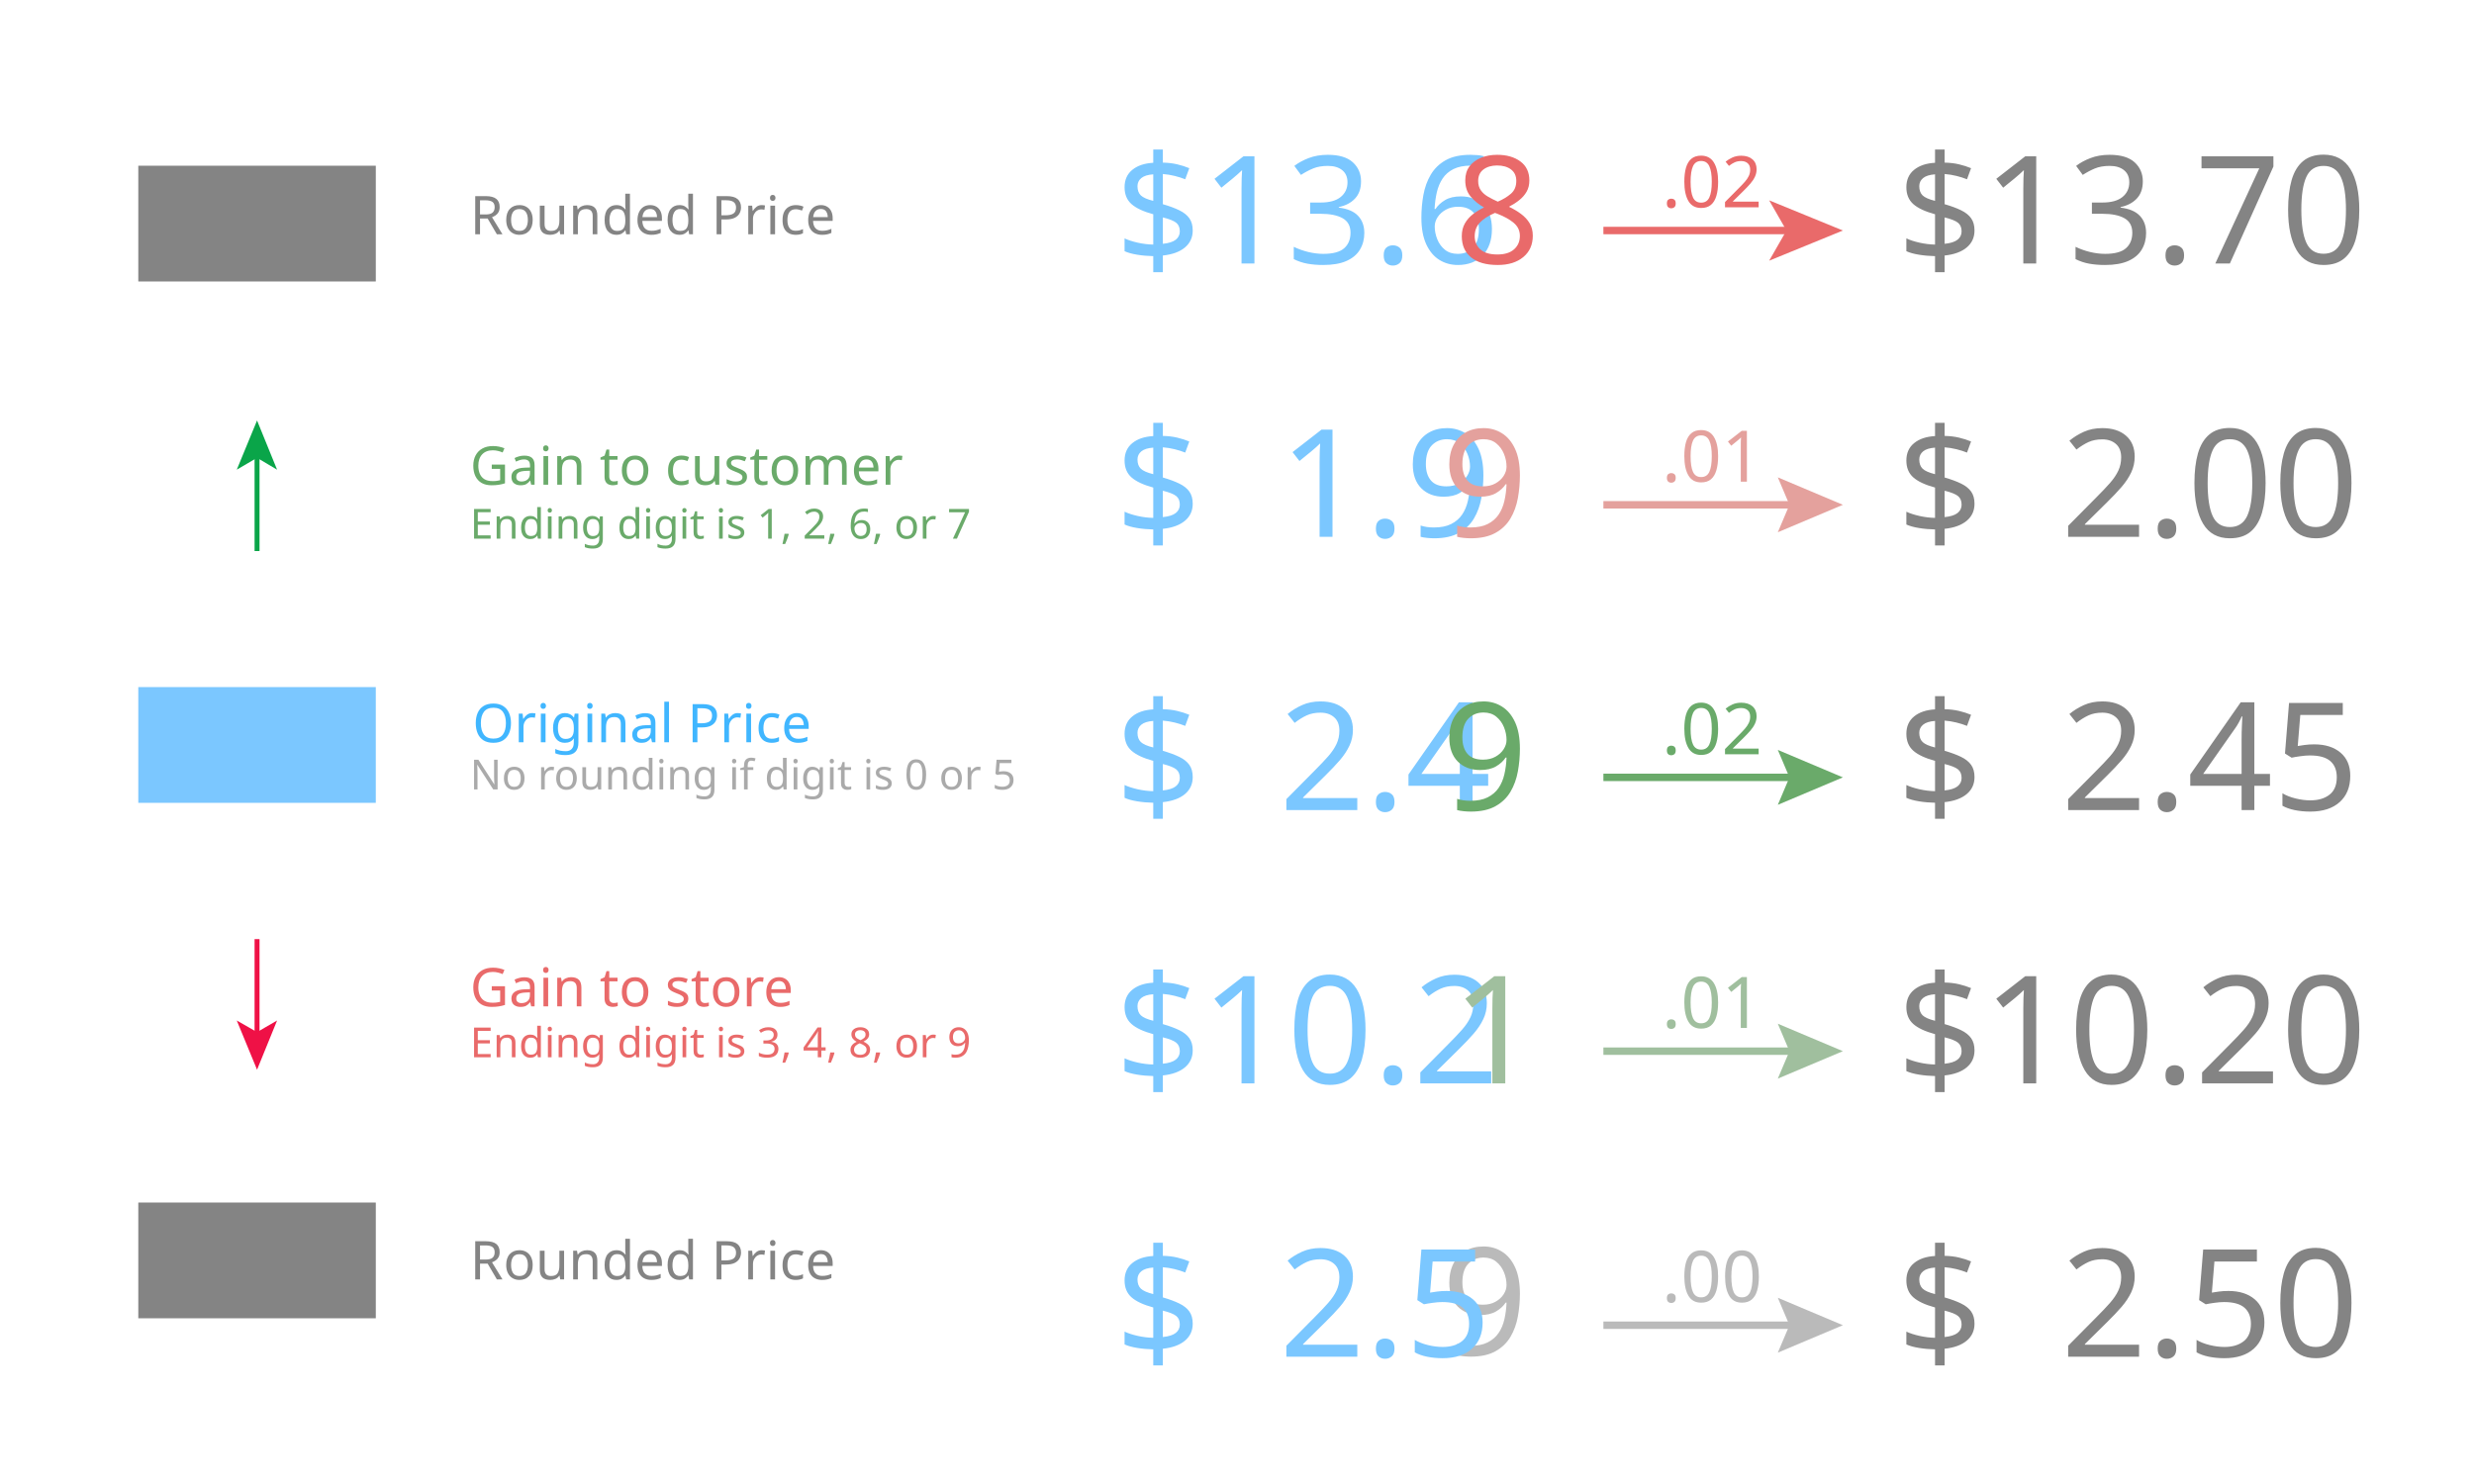
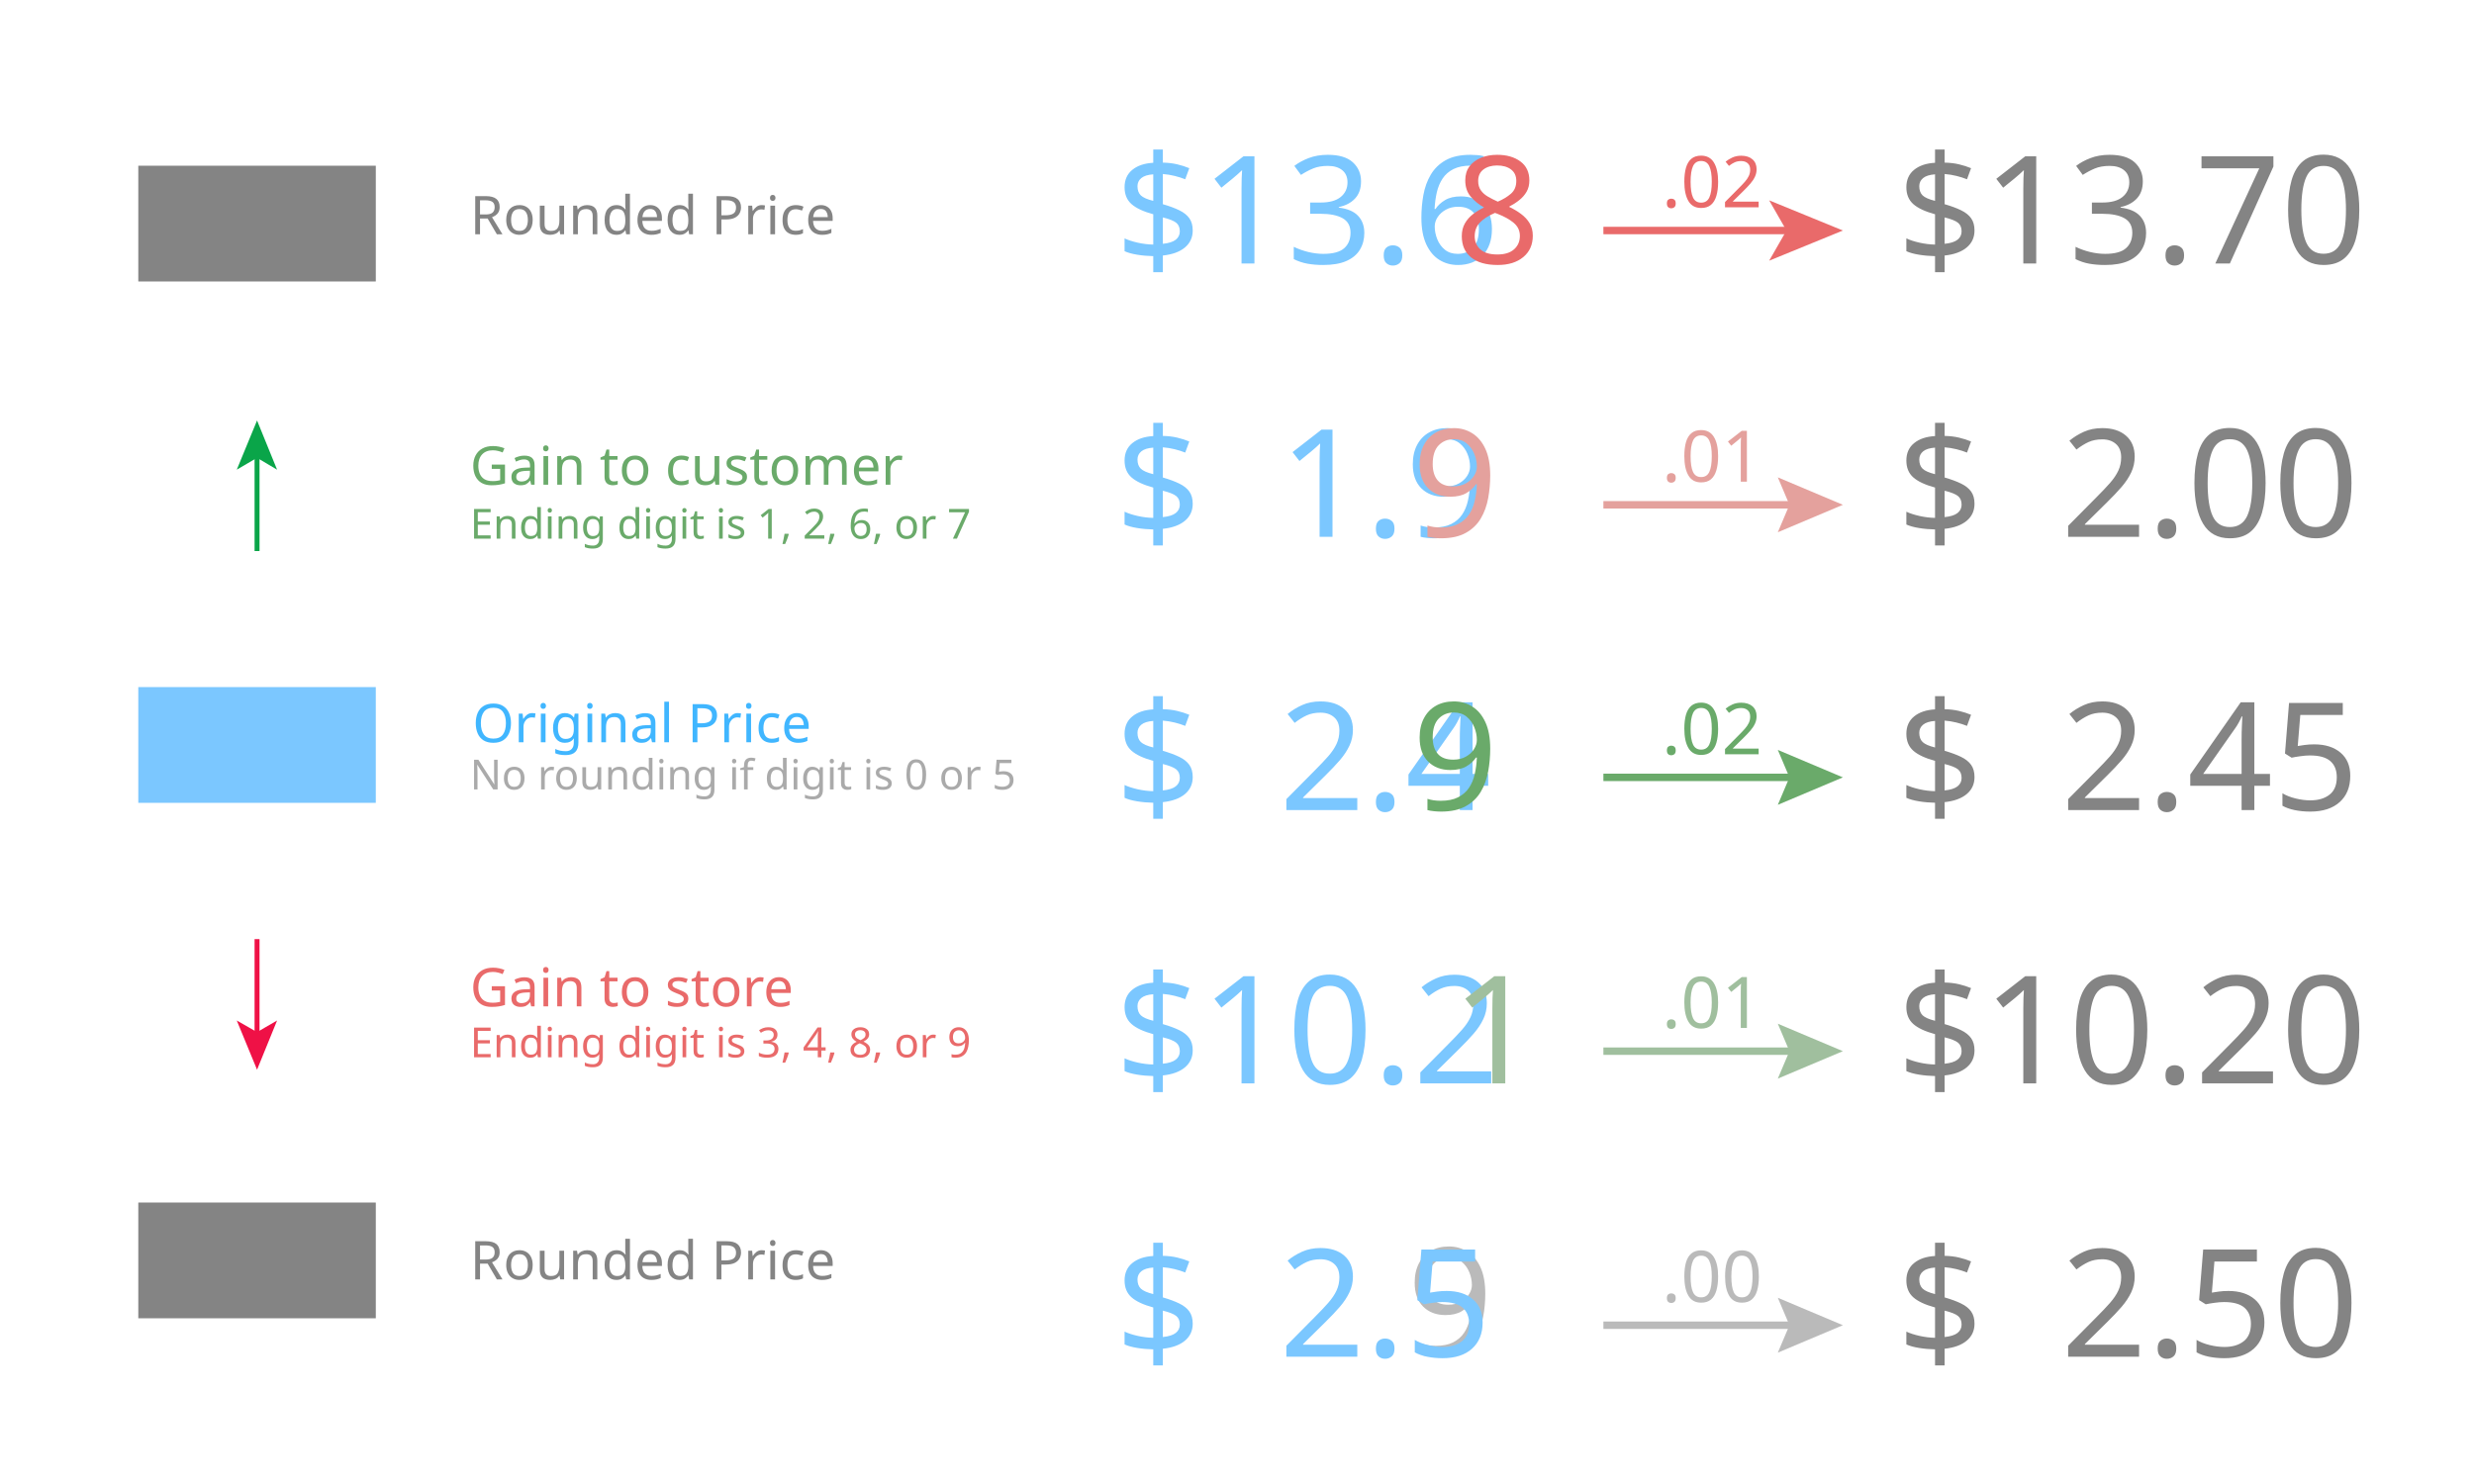
<svg xmlns="http://www.w3.org/2000/svg" version="1.1" id="Layer_1" x="0px" y="0px" viewBox="0 0 1000 600" style="enable-background:new 0 0 1000 600;" xml:space="preserve">
  <style type="text/css">
	.st0{fill:#7BC7FF;}
	.st1{font-family:'MyriadPro-Regular';}
	.st2{font-size:60.683px;}
	.st3{fill:#E96A6A;}
	.st4{fill:#848484;}
	.st5{fill:none;stroke:#E96A6A;stroke-width:3;stroke-miterlimit:10;}
	.st6{font-size:28.8px;}
	.st7{fill:none;stroke:#6AAA6A;stroke-width:3;stroke-miterlimit:10;}
	.st8{fill:#6AAA6A;}
	.st9{fill:#A0BF9E;}
	.st10{fill:none;stroke:#A0BF9E;stroke-width:3;stroke-miterlimit:10;}
	.st11{fill:#E4A19D;}
	.st12{fill:#BABABA;}
	.st13{fill:none;}
	.st14{fill:none;stroke:#E4A19D;stroke-width:3;stroke-miterlimit:10;}
	.st15{fill:none;stroke:#BABABA;stroke-width:3;stroke-miterlimit:10;}
	.st16{fill:#40B6FF;}
	.st17{font-size:21.6px;}
	.st18{fill:none;stroke:#0AA549;stroke-width:2;stroke-miterlimit:10;}
	.st19{fill:#0AA549;}
	.st20{font-size:16.8px;}
	.st21{fill:#AAAAAA;}
	.st22{fill:none;stroke:#EF1146;stroke-width:2;stroke-miterlimit:10;}
	.st23{fill:#EF1146;}
</style>
  <g>
    <text transform="matrix(1 0 0 1 450.791 106.5288)" class="st0 st1 st2">$13.6</text>
    <text transform="matrix(1 0 0 1 587.891 106.5288)" class="st3 st1 st2">8</text>
    <text transform="matrix(1 0 0 1 766.791 106.5288)" class="st4 st1 st2">$13.70</text>
    <g>
      <g>
        <g>
          <line class="st5" x1="648.1" y1="93.2" x2="723.7" y2="93.2" />
          <g>
            <polygon class="st3" points="744.9,93.2 715.1,105.4 722.1,93.2 715.1,81      " />
          </g>
        </g>
      </g>
      <text transform="matrix(1 0 0 1 671.6895 83.8052)" class="st3 st1 st6">.02</text>
    </g>
  </g>
  <g>
    <g>
      <text transform="matrix(1 0 0 1 450.791 327.5292)" class="st0 st1 st2">$  2.4</text>
    </g>
    <text transform="matrix(1 0 0 1 766.791 327.5292)" class="st4 st1 st2">$  2.45</text>
    <g>
      <g>
        <g>
          <line class="st7" x1="648.1" y1="314.3" x2="727" y2="314.3" />
          <g>
            <polygon class="st8" points="718.6,325.4 723.3,314.3 718.6,303.2 744.9,314.3      " />
          </g>
        </g>
      </g>
      <text transform="matrix(1 0 0 1 671.6895 304.9553)" class="st8 st1 st6">.02</text>
    </g>
  </g>
  <g>
    <text transform="matrix(1 0 0 1 450.791 438.0288)" class="st0 st1 st2">$10.2</text>
    <text transform="matrix(1 0 0 1 586.891 438.0288)" class="st9 st1 st2">1</text>
    <text transform="matrix(1 0 0 1 766.791 438.0288)" class="st4 st1 st2">$10.20</text>
    <g>
      <g>
        <g>
          <line class="st10" x1="648.1" y1="425" x2="727" y2="425" />
          <g>
            <polygon class="st9" points="718.6,436.1 723.3,425 718.6,413.9 744.9,425      " />
          </g>
        </g>
      </g>
      <text transform="matrix(1 0 0 1 671.6895 415.6046)" class="st9 st1 st6">.01</text>
    </g>
  </g>
  <g>
    <text transform="matrix(1 0 0 1 450.791 217.0292)" class="st0 st1 st2">$  1.9</text>
-     <text transform="matrix(1 0 0 1 582.791 217.0292)" class="st11 st1 st2">9</text>
-     <text transform="matrix(1 0 0 1 582.791 327.5291)" class="st8 st1 st2">9</text>
-     <text transform="matrix(1 0 0 1 582.791 547.8999)" class="st12 st1 st2">9</text>
+     <text transform="matrix(1 0 0 1 570.791 217.0292)" class="st11 st1 st2">9</text>
+     <text transform="matrix(1 0 0 1 570.791 327.5291)" class="st8 st1 st2">9</text>
+     <text transform="matrix(1 0 0 1 568.791 547.8999)" class="st12 st1 st2">9</text>
    <text transform="matrix(1 0 0 1 766.791 217.0292)" class="st4 st1 st2">$  2.00</text>
    <g>
      <g>
        <line class="st13" x1="648.1" y1="204.1" x2="744.9" y2="204.1" />
        <g>
          <line class="st14" x1="648.1" y1="204.1" x2="727" y2="204.1" />
          <g>
            <polygon class="st11" points="718.6,215.2 723.3,204.1 718.6,193 744.9,204.1      " />
          </g>
        </g>
      </g>
      <g>
        <text transform="matrix(1 0 0 1 671.6895 194.7555)" class="st11 st1 st6">.01</text>
      </g>
    </g>
  </g>
  <g>
    <text transform="matrix(1 0 0 1 450.791 548.5288)" class="st0 st1 st2">$  2.5</text>
    <text transform="matrix(1 0 0 1 766.791 548.5288)" class="st4 st1 st2">$  2.50</text>
    <g>
      <g>
        <g>
          <line class="st15" x1="648.1" y1="535.8" x2="727" y2="535.8" />
          <g>
            <polygon class="st12" points="718.6,546.9 723.3,535.8 718.6,524.7 744.9,535.8      " />
          </g>
        </g>
      </g>
      <text transform="matrix(1 0 0 1 671.6895 526.4053)" class="st12 st1 st6">.00</text>
    </g>
  </g>
  <g>
    <rect x="191" y="284.8" class="st13" width="181.9" height="26.5" />
    <text transform="matrix(1 0 0 1 190.9922 300.1064)" class="st16 st1 st17">Original Price</text>
  </g>
  <g>
    <g>
      <g>
        <g>
          <line class="st18" x1="103.9" y1="184.1" x2="103.9" y2="222.8" />
          <g>
            <polygon class="st19" points="103.9,170 95.7,189.9 103.9,185.1 112,189.9      " />
          </g>
        </g>
      </g>
      <g>
        <rect x="190" y="180.6" class="st13" width="210.7" height="26.5" />
        <text transform="matrix(1 0 0 1 189.9932 195.9839)" class="st8 st1 st17">Gain to customer</text>
        <rect x="190" y="205.8" class="st13" width="183.1" height="18.1" />
        <text transform="matrix(1 0 0 1 189.9932 217.7755)" class="st8 st1 st20">Ending digit is 1, 2, 6, or 7</text>
        <rect x="190" y="307.2" class="st13" width="198.7" height="18.1" />
        <text transform="matrix(1 0 0 1 189.9932 319.1758)" class="st21 st1 st20">No rounding if digit is 0 or 5</text>
      </g>
    </g>
    <g>
      <rect x="55.9" y="486.2" class="st4" width="96" height="46.8" />
      <rect x="190" y="501.9" class="st13" width="181.9" height="21.4" />
      <text transform="matrix(1 0 0 1 189.9932 517.2706)" class="st4 st1 st17">Rounded Price</text>
    </g>
    <rect x="55.9" y="277.8" class="st0" width="96" height="46.8" />
    <g>
      <rect x="55.9" y="67" class="st4" width="96" height="46.8" />
      <g>
        <rect x="190" y="79.4" class="st13" width="181.9" height="22" />
        <text transform="matrix(1 0 0 1 189.9932 94.7203)" class="st4 st1 st17">Rounded Price</text>
      </g>
    </g>
    <g>
      <g>
        <g>
          <line class="st22" x1="103.9" y1="379.7" x2="103.9" y2="418.3" />
          <g>
            <polygon class="st23" points="103.9,432.5 95.7,412.6 103.9,417.3 112,412.6      " />
          </g>
        </g>
      </g>
      <g>
        <rect x="190" y="415.5" class="st13" width="183.1" height="18.1" />
        <text transform="matrix(1 0 0 1 189.9932 427.4756)" class="st3 st1 st20">Ending digit is 3, 4, 8, or 9</text>
        <g>
          <rect x="190" y="391.5" class="st13" width="119.5" height="21.7" />
          <text transform="matrix(1 0 0 1 189.9932 406.8839)" class="st3 st1 st17">Gain to store</text>
        </g>
      </g>
    </g>
  </g>
</svg>
